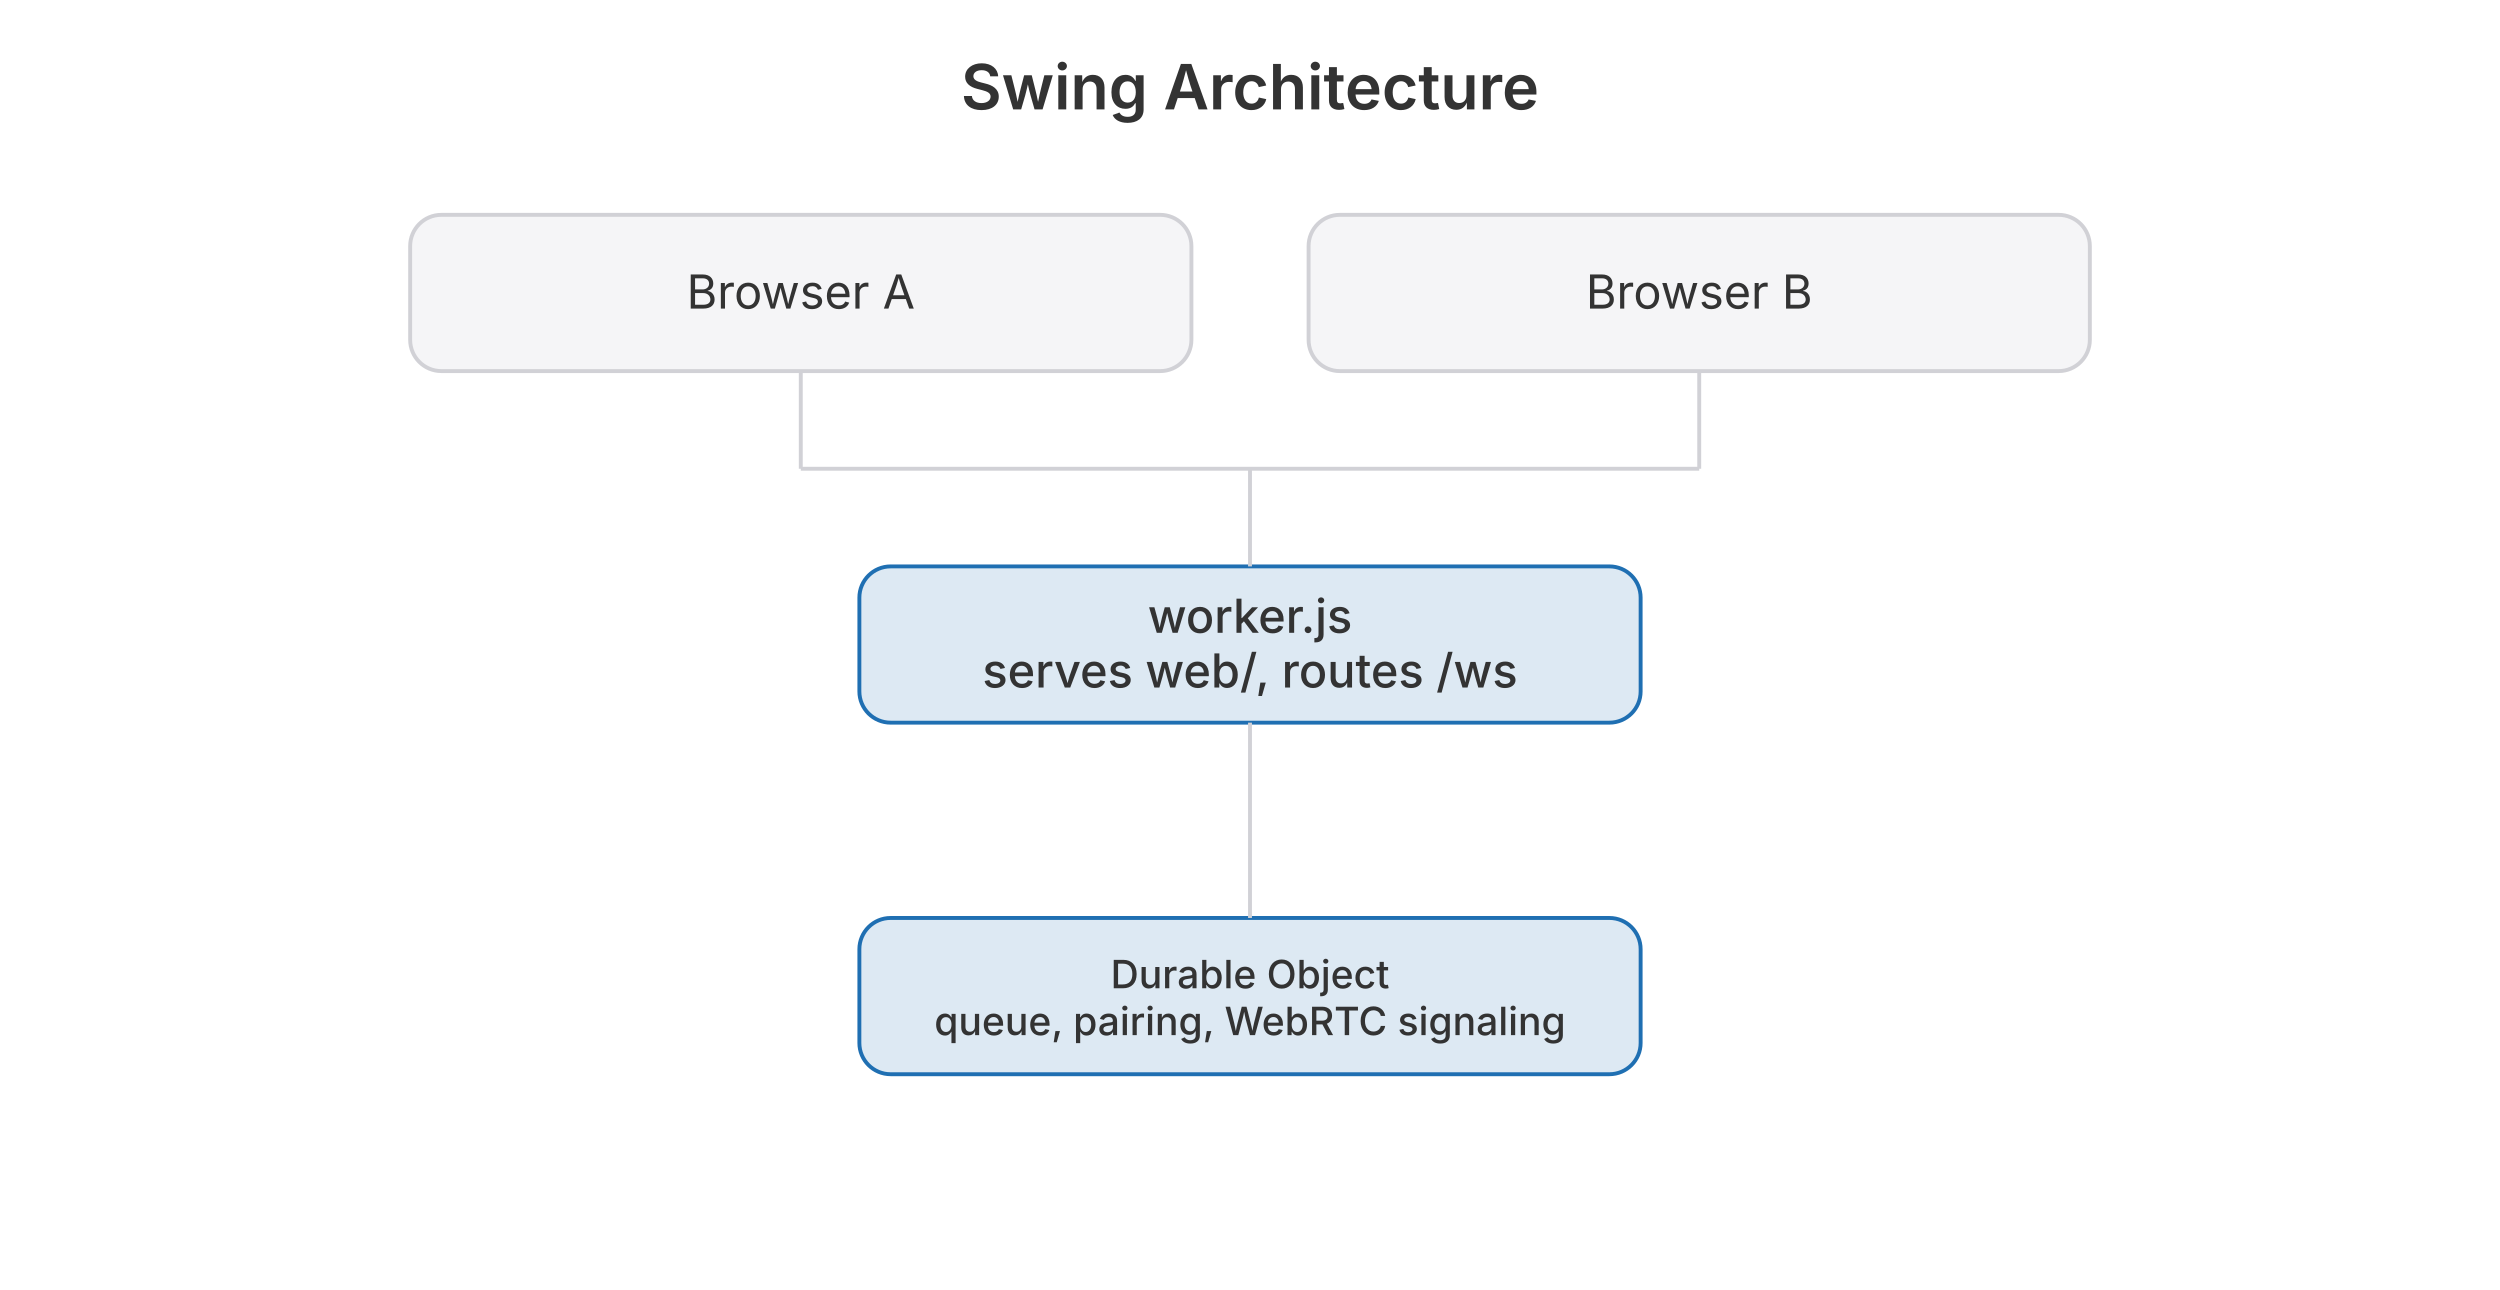
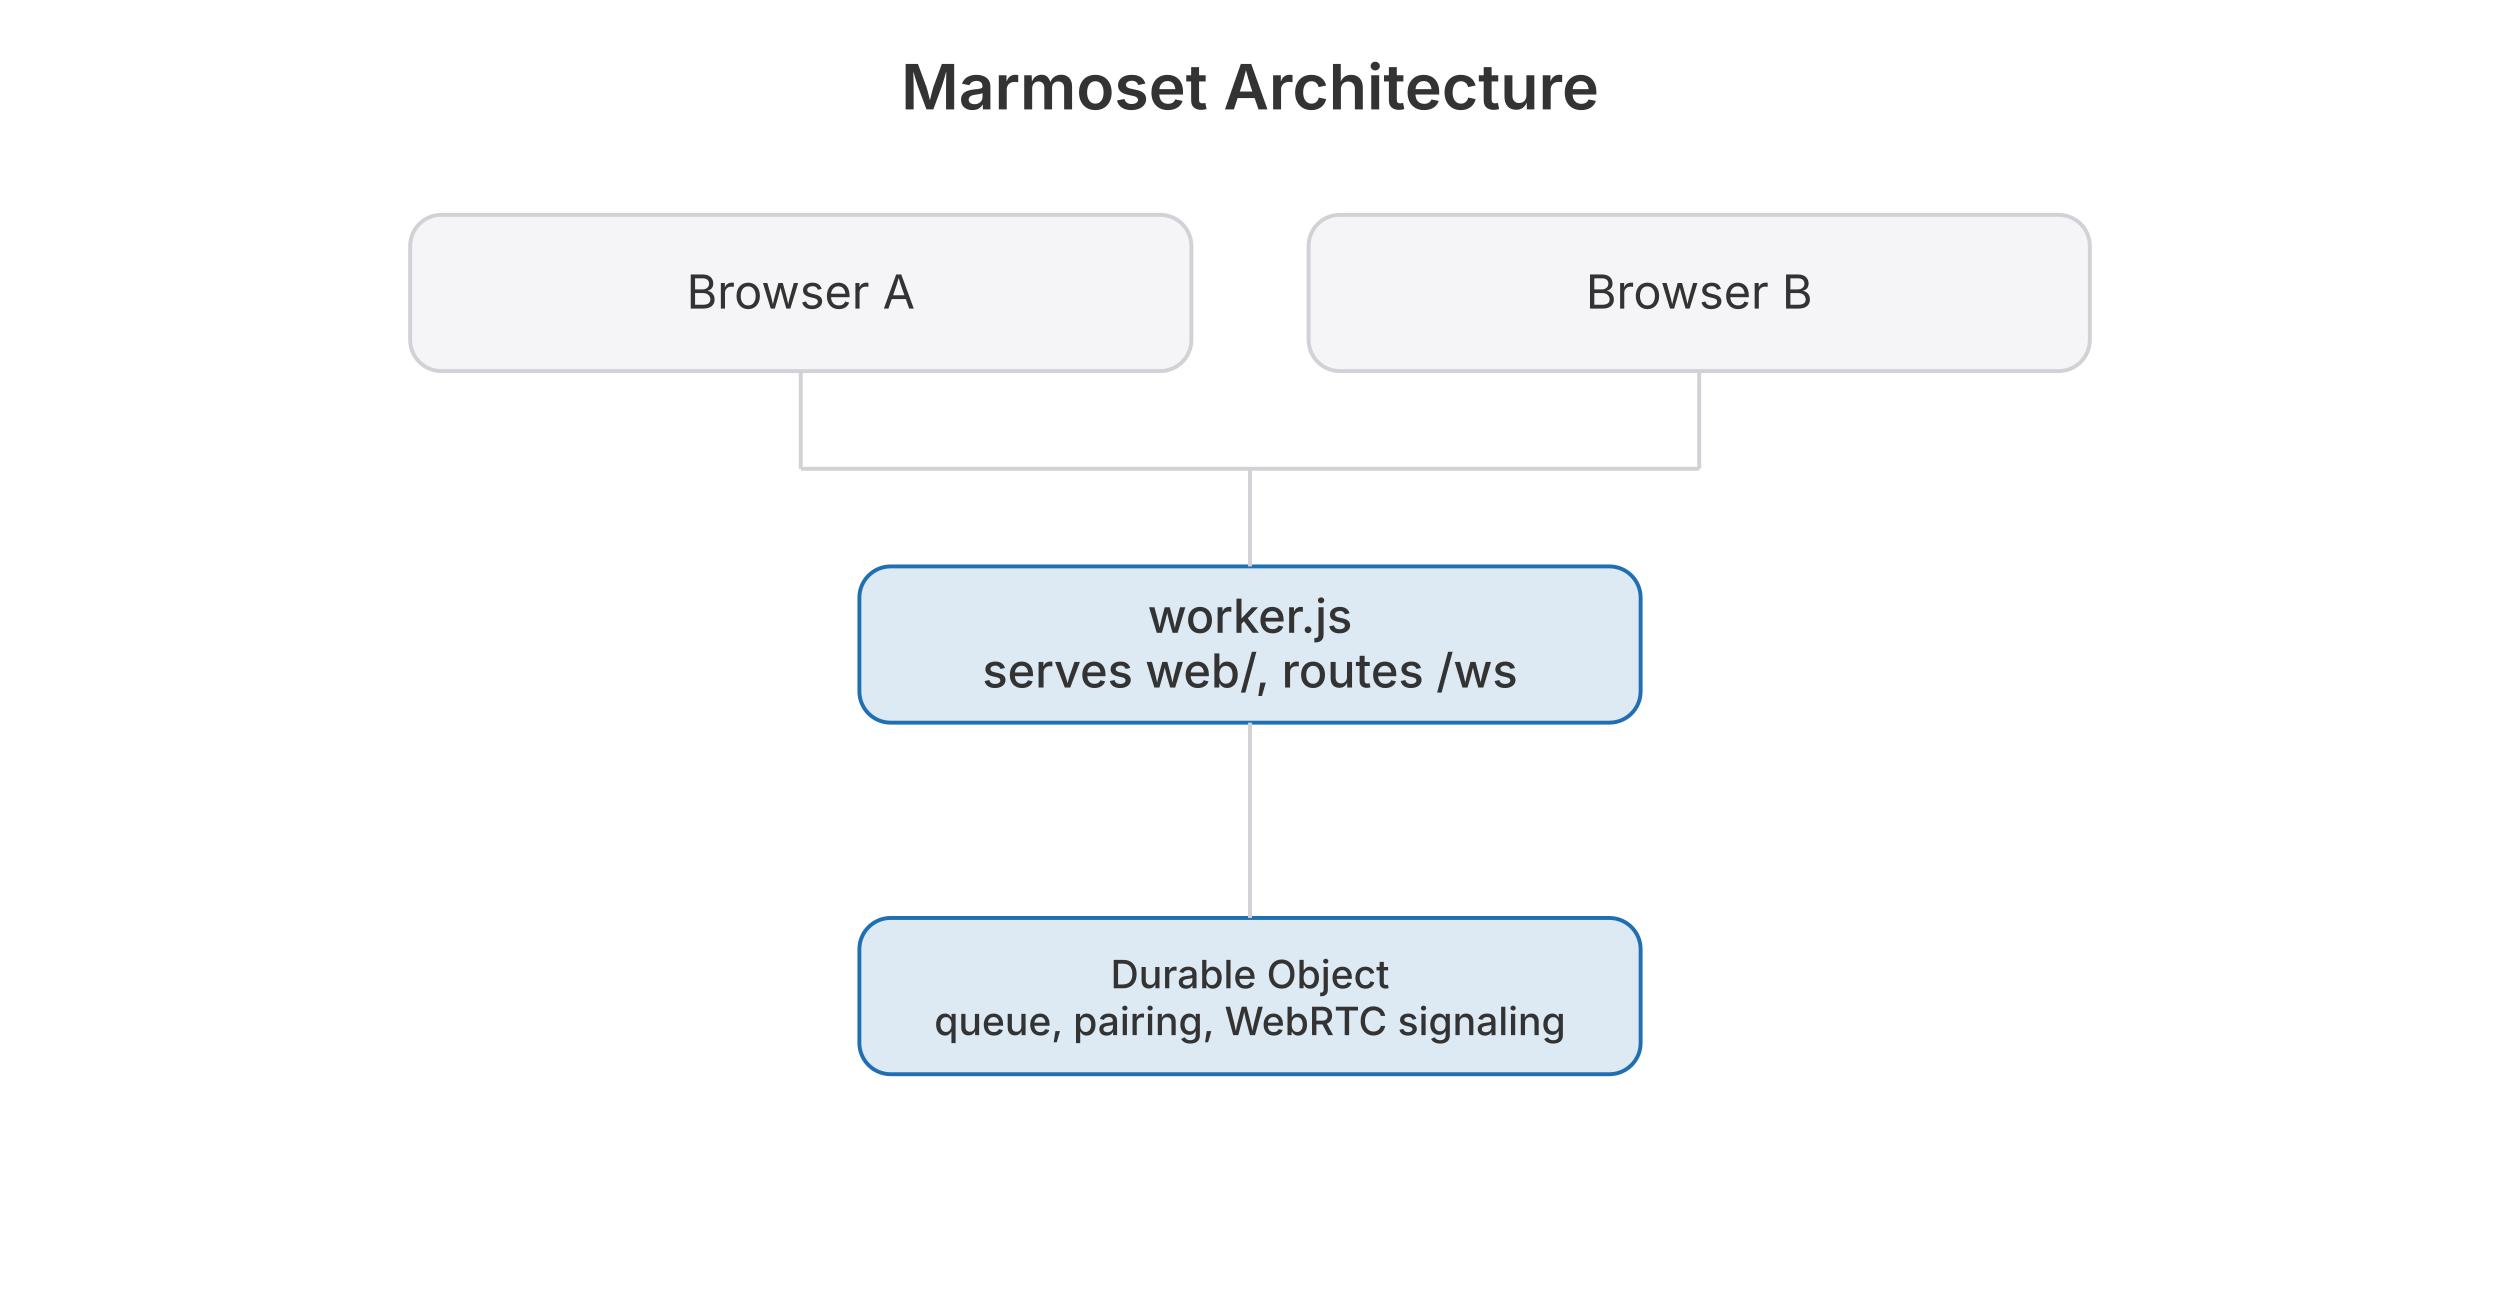
<svg xmlns="http://www.w3.org/2000/svg" width="640" height="330" style="background:#fff;font-family:-apple-system,BlinkMacSystemFont,sans-serif" viewBox="0 0 640 330">
-   <text x="320" y="28" fill="#333" font-size="16" font-weight="600" text-anchor="middle">Swing Architecture</text>
+   <text x="320" y="28" fill="#333" font-size="16" font-weight="600" text-anchor="middle">Marmoset Architecture</text>
  <rect width="200" height="40" x="105" y="55" fill="#f5f5f7" stroke="#d1d1d6" rx="8" />
  <text x="205" y="79" fill="#333" font-size="12" text-anchor="middle">Browser A</text>
  <rect width="200" height="40" x="335" y="55" fill="#f5f5f7" stroke="#d1d1d6" rx="8" />
  <text x="435" y="79" fill="#333" font-size="12" text-anchor="middle">Browser B</text>
  <rect width="200" height="40" x="220" y="145" fill="#1f6fb2" fill-opacity=".15" stroke="#1f6fb2" rx="8" />
  <text x="320" y="162" fill="#333" font-size="12" font-weight="500" text-anchor="middle">worker.js</text>
  <text x="320" y="176" fill="#333" font-size="12" font-weight="500" text-anchor="middle">serves web/, routes /ws</text>
  <rect width="200" height="40" x="220" y="235" fill="#1f6fb2" fill-opacity=".15" stroke="#1f6fb2" rx="8" />
  <text x="320" y="253" fill="#333" font-size="10" font-weight="500" text-anchor="middle">Durable Object</text>
  <text x="320" y="265" fill="#333" font-size="10" font-weight="500" text-anchor="middle">queue, pairing, WebRTC signaling</text>
  <path stroke="#d1d1d6" fill="none" d="M205 95v25M435 95v25M205 120H435M320 120V145M320 185V235" />
</svg>
